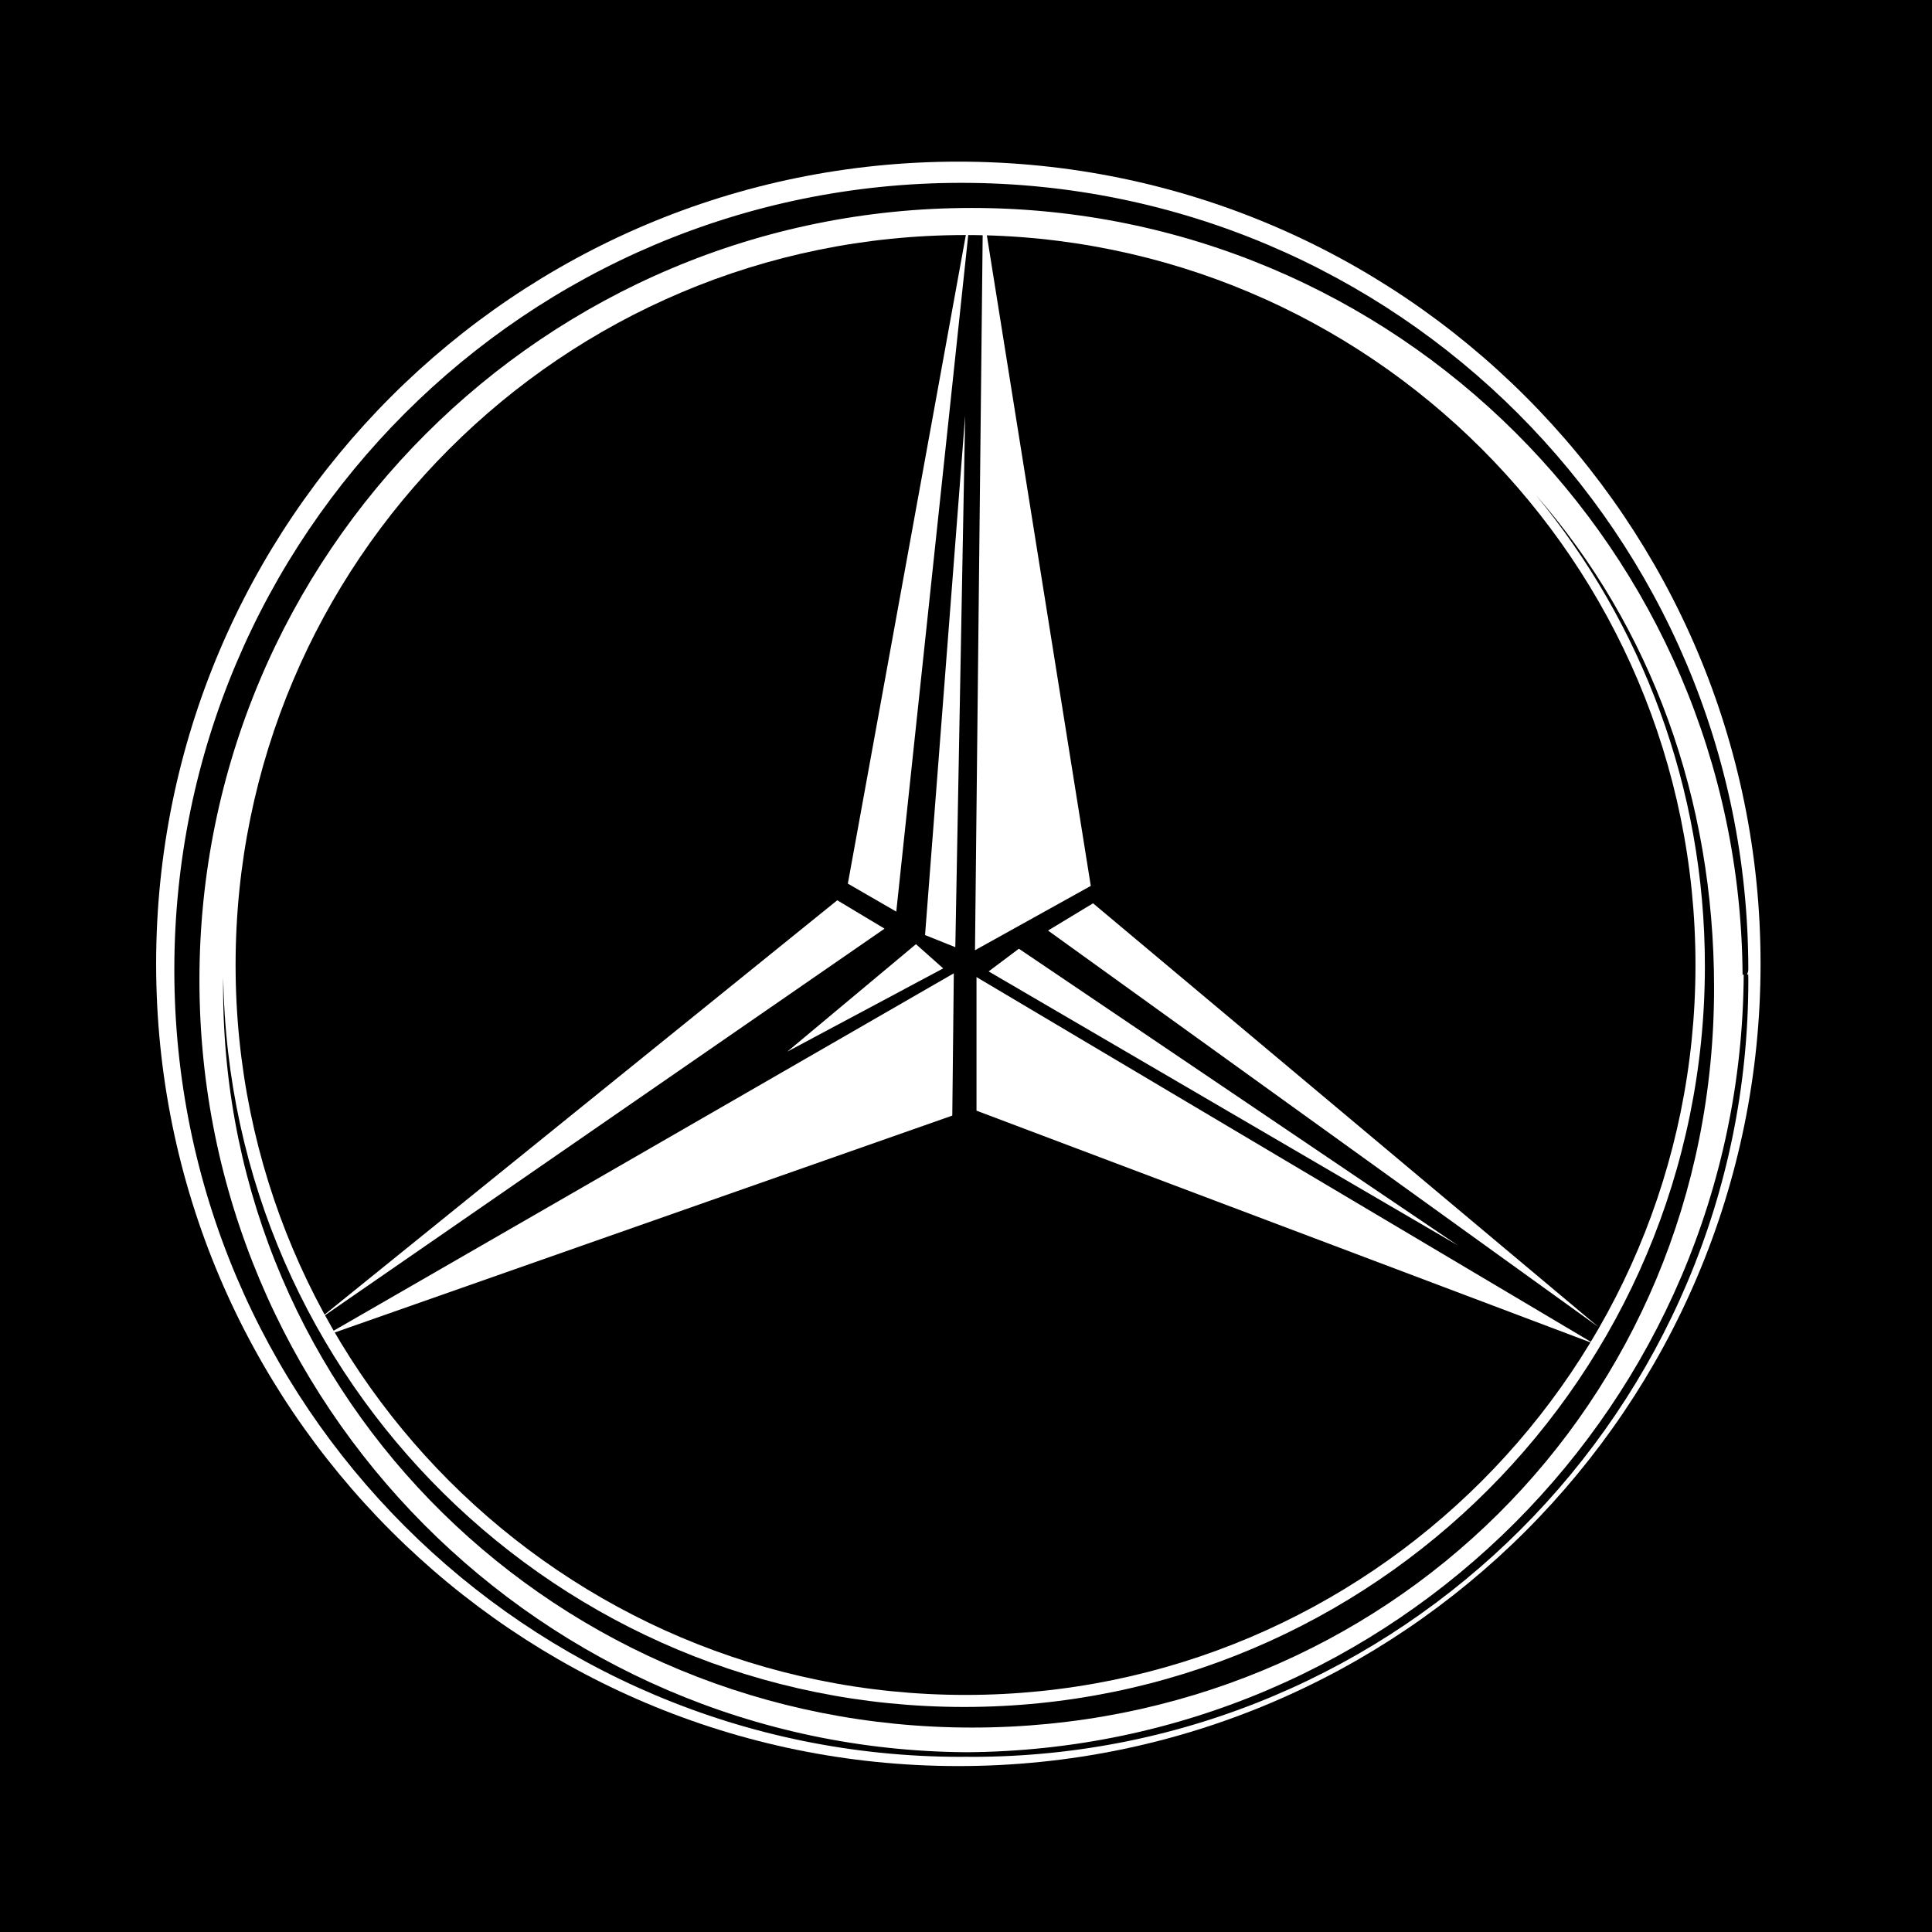
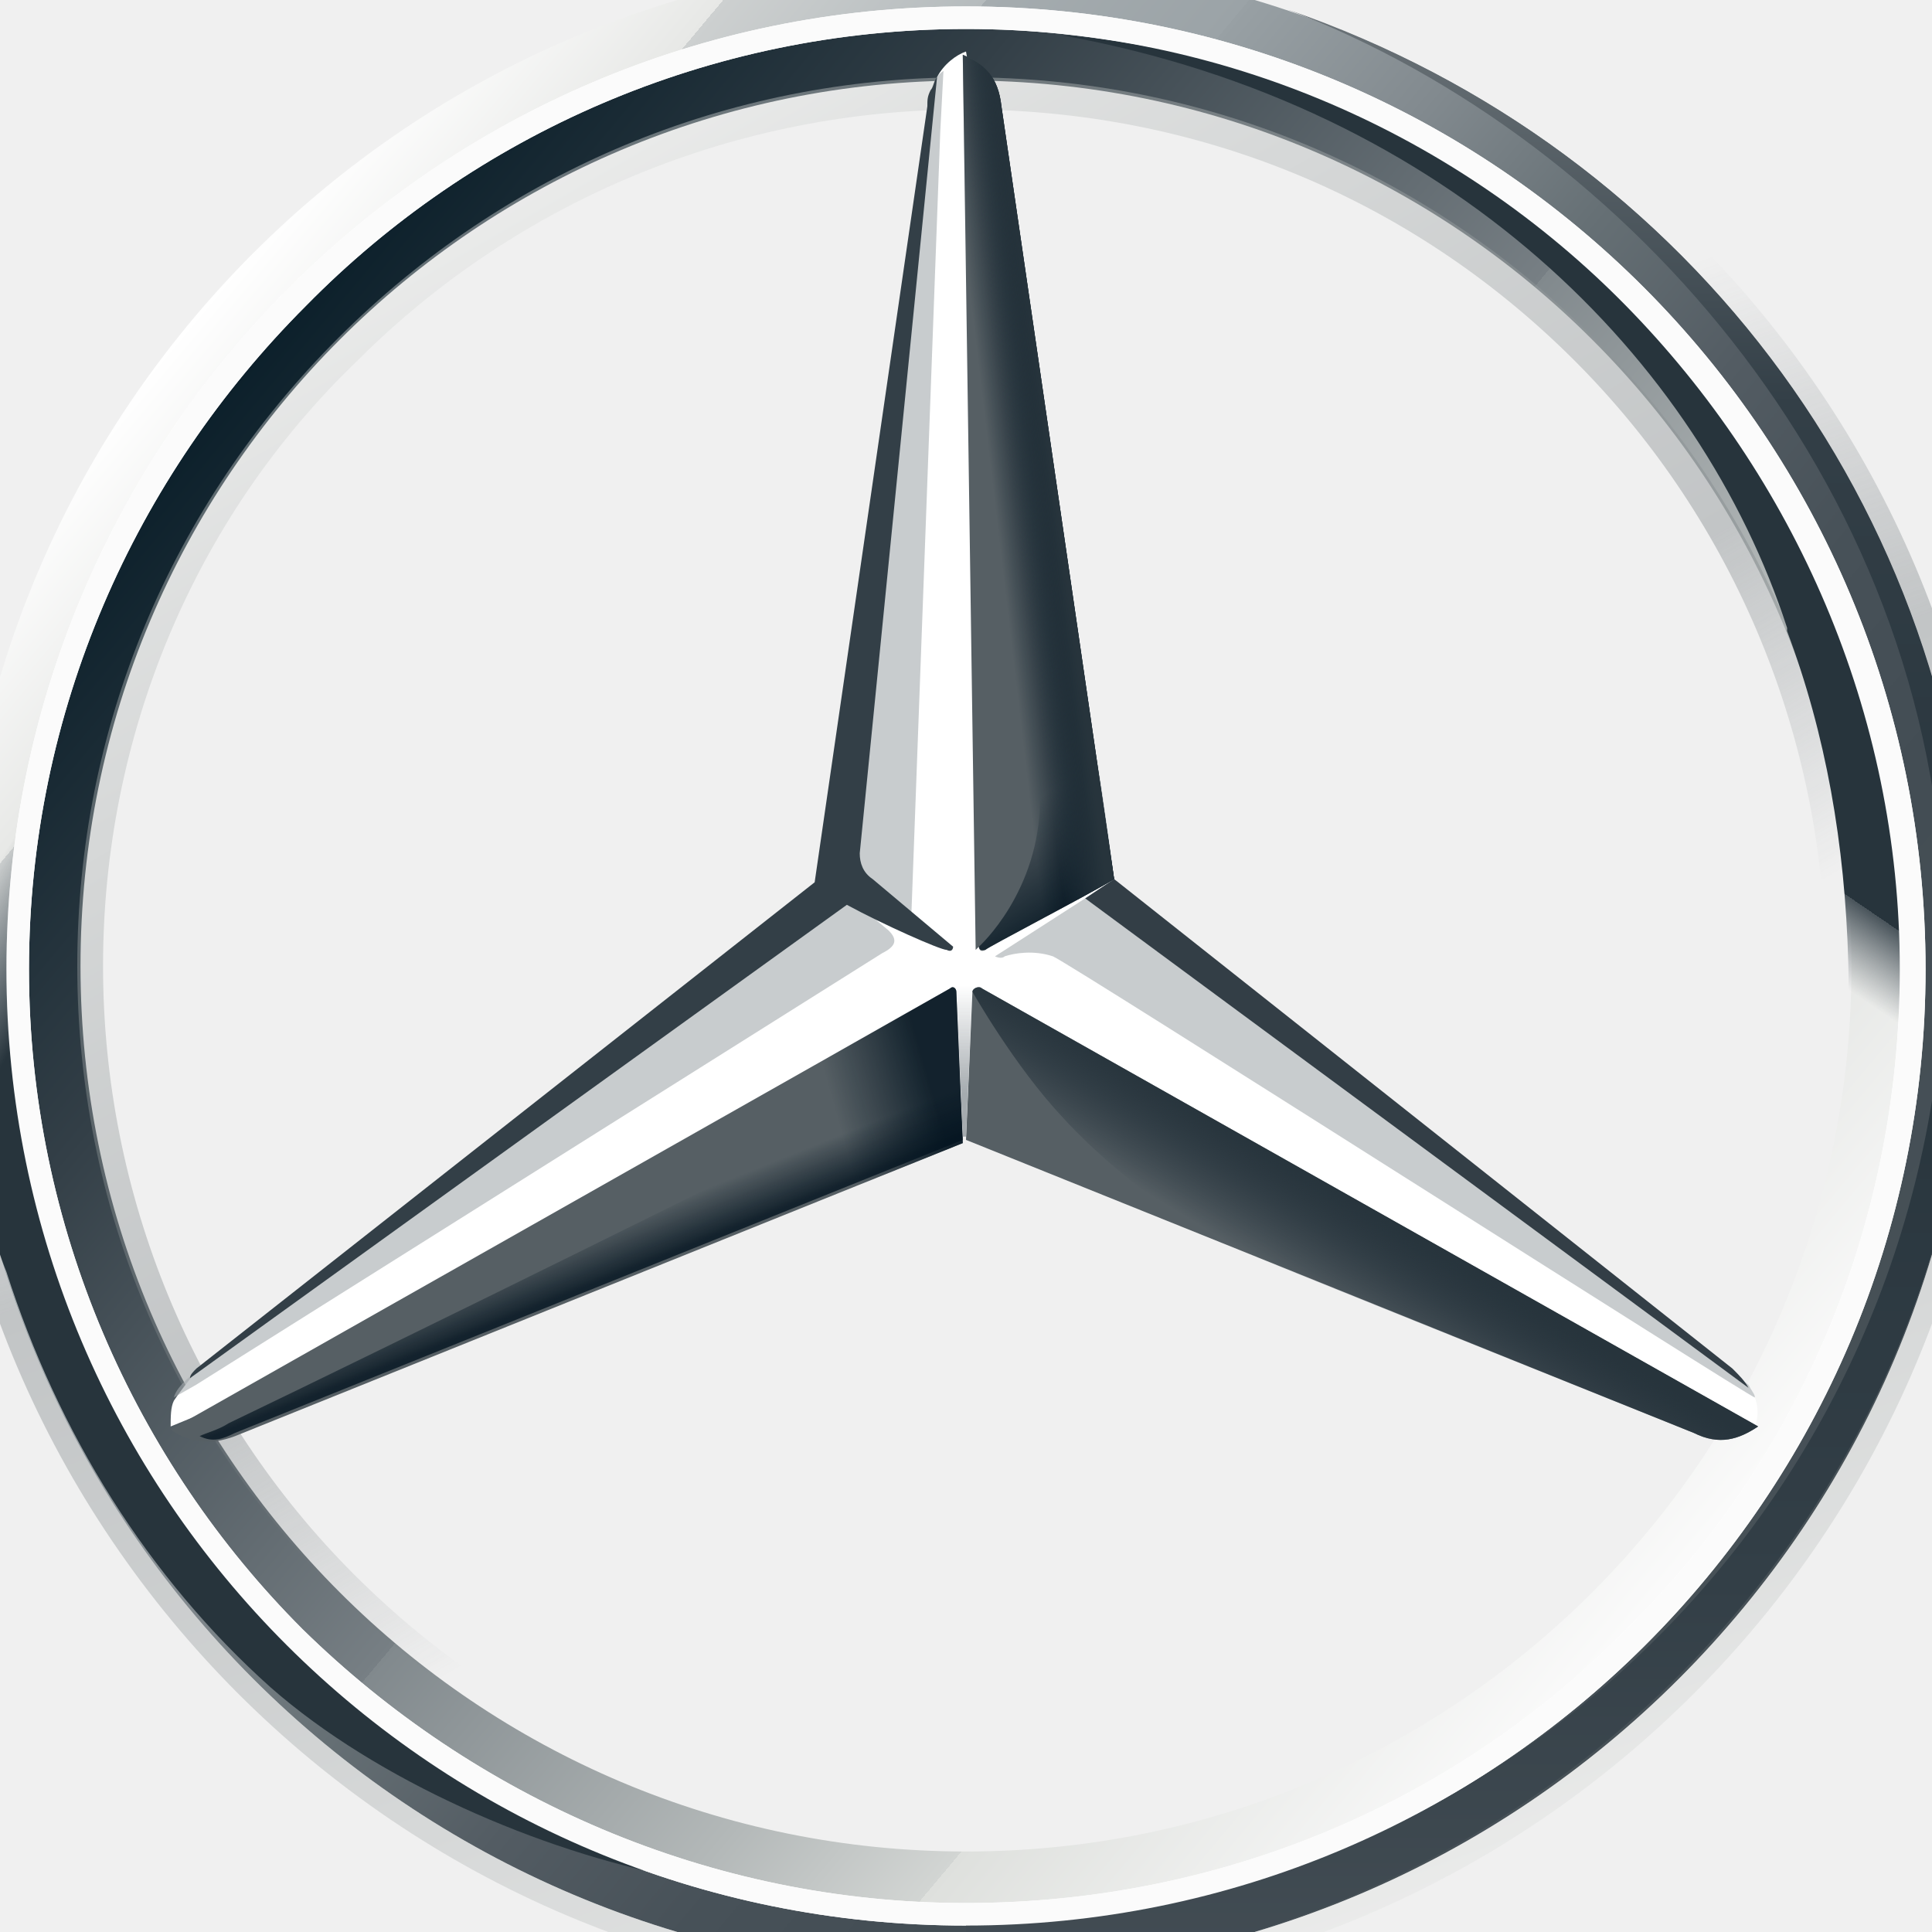
- <svg xmlns="http://www.w3.org/2000/svg" width="2500" height="2500" viewBox="0 0 192.756 192.756">
-   <g fill-rule="evenodd" clip-rule="evenodd">
-     <path d="M0 0h192.756v192.756H0V0z" />
-     <path d="M175.652 96.164c0 44.203-35.834 80.037-80.038 80.037s-80.037-35.834-80.037-80.037c0-44.204 35.833-80.037 80.037-80.037s80.038 35.833 80.038 80.037z" fill="#fff" />
-     <path d="M169.158 96.277c0 40.221-32.605 72.826-72.827 72.826-40.221 0-72.826-32.605-72.826-72.826 0-40.222 32.605-72.827 72.826-72.827 40.222 0 72.827 32.606 72.827 72.827z" />
-     <path fill="#fff" d="M97.275 94.804l11.553-6.418-10.76-67.354-.793 73.772zM95.312 94.502l.982-53.044-4.002 51.836 3.02 1.208zM89.422 90.954L84.59 88.16l12.347-67.866-7.515 70.66zM104.562 92.841l4.493-2.718 50.441 42.285-54.934-39.567zM101.654 94.654l-3.019 2.264 46.816 27.336-43.797-29.6zM97.426 110.812V97.484l61.617 36.584-61.617-23.256zM95.01 111.303l.152-14.196-62.825 36.207 62.673-22.011zM91.386 94.201l2.718 2.416-15.555 8.305 12.837-10.721zM88.252 92.652l-4.719-2.831-51.95 41.984 56.669-39.153z" />
-     <path d="M153.234 49.386c10.535 12.775 16.863 29.148 16.863 47 0 40.824-33.094 73.918-73.918 73.918-40.454 0-73.312-32.498-73.905-72.809-.005.352-.014.703-.014 1.057 0 41.264 33.452 73.807 74.717 73.807 41.264 0 74.036-32.242 74.036-73.807.001-18.828-6.286-36.026-17.779-49.166z" />
-     <path d="M19.671 97.787c0-42.673 34.594-77.266 77.266-77.266 42.491 0 76.852 34.298 77.147 76.719.002-.16.119-.318.119-.479 0-43.239-35.051-78.292-78.292-78.292-43.238 0-78.292 35.053-78.292 78.292 0 43.24 35.053 78.293 78.292 78.293.16 0 .318-.006.478-.008-42.42-.294-76.718-34.769-76.718-77.259zM174.197 97.24c-.256 42.859-34.947 77.551-77.808 77.807.184.002.365.008.548.008 42.674 0 77.268-34.594 77.268-77.268 0-.182-.006-.365-.008-.547z" stroke="#000" stroke-width=".453" stroke-miterlimit="2.613" />
-   </g>
+ <svg xmlns="http://www.w3.org/2000/svg" id="mb-stern_x5F_10" viewBox="2 2 60 60">
+   <style>.st0{fill:url(#outer_1_)}.st1{fill:url(#SVGID_1_)}.st2{opacity:.4;fill:url(#SVGID_2_);enable-background:new}.st3{fill:#fff}.st4{opacity:.4;fill:url(#SVGID_3_);enable-background:new}.st5{fill:#565f64}.st6{fill:url(#SVGID_4_)}.st7{fill:#a4aaae;fill-opacity:.6}.st8{fill:#333e46}.st9{fill:url(#SVGID_5_)}.st10{fill:url(#SVGID_6_);fill-opacity:.8}.st11{opacity:.8;fill:url(#SVGID_7_);enable-background:new}.st12{fill:url(#SVGID_8_)}.st13{fill:url(#SVGID_9_)}.st14{fill:url(#SVGID_10_)}.st15{fill:url(#SVGID_11_)}.st16{fill:url(#SVGID_12_)}.st17{fill:url(#SVGID_13_)}.st18{fill:url(#SVGID_14_)}.st19{fill:#fbfbfb}.st20{fill:#333f47}</style>
+   <linearGradient id="outer_1_" gradientUnits="userSpaceOnUse" x1="7.998" y1="54.102" x2="56.002" y2="13.898" gradientTransform="matrix(1 0 0 -1 0 66)">
+     <stop offset="0" stop-color="#fff" />
+     <stop offset=".1" stop-color="#e7e8e6" />
+     <stop offset=".1" stop-color="#cdd0d0" />
+     <stop offset=".2" stop-color="#b5bbbd" />
+     <stop offset=".2" stop-color="#a5acaf" />
+     <stop offset=".3" stop-color="#9ba3a7" />
+     <stop offset=".3" stop-color="#98a0a4" />
+     <stop offset=".4" stop-color="#828a8f" />
+     <stop offset=".5" stop-color="#667075" />
+     <stop offset=".6" stop-color="#535c63" />
+     <stop offset=".7" stop-color="#475158" />
+     <stop offset=".8" stop-color="#434d54" />
+     <stop offset="1" stop-color="#475157" />
+   </linearGradient>
+   <path id="outer_24_" class="st0" d="M63.3 32c0 17.3-14 31.3-31.3 31.3S.7 49.3.7 32 14.7.7 32 .7s31.3 14 31.3 31.3zM32 2.6C15.7 2.6 2.6 15.7 2.6 32S15.8 61.4 32 61.4c16.3 0 29.4-13.2 29.4-29.4C61.4 15.7 48.3 2.6 32 2.6z" />
+   <linearGradient id="SVGID_1_" gradientUnits="userSpaceOnUse" x1="9.471" y1="52.941" x2="54.471" y2="15.141" gradientTransform="matrix(1 0 0 -1 0 66)">
+     <stop offset="0" stop-color="#0b1f2a" />
+     <stop offset=".2" stop-color="#333f47" />
+     <stop offset=".5" stop-color="#777f84" />
+     <stop offset=".5" stop-color="#81898d" />
+     <stop offset=".7" stop-color="#b3b8b8" />
+     <stop offset=".8" stop-color="#d2d5d3" />
+     <stop offset=".8" stop-color="#dee0dd" />
+     <stop offset="1" stop-color="#fbfbfb" />
+   </linearGradient>
+   <path class="st1" d="M32 2.6C15.7 2.6 2.6 15.7 2.6 32S15.8 61.4 32 61.4c16.3 0 29.4-13.2 29.4-29.4C61.4 15.7 48.3 2.6 32 2.6zm0 56.9C16.8 59.5 4.5 47.2 4.5 32S16.8 4.5 32 4.5 59.5 16.8 59.5 32 47.2 59.5 32 59.5z" />
+   <linearGradient id="SVGID_2_" gradientUnits="userSpaceOnUse" x1="1648.736" y1="-160.944" x2="1670.636" y2="-221.143" gradientTransform="matrix(-1 0 0 1 1691.673 223.007)">
+     <stop offset="0" stop-color="#e1e3e1" />
+     <stop offset=".1" stop-color="#c1c5c4" />
+     <stop offset=".3" stop-color="#9ba1a2" />
+     <stop offset=".5" stop-color="#7d8487" />
+     <stop offset=".7" stop-color="#687074" stop-opacity="0" />
+     <stop offset=".8" stop-color="#5b6469" stop-opacity="0" />
+     <stop offset="1" stop-color="#576065" stop-opacity="0" />
+   </linearGradient>
+   <path class="st2" d="M32 63.3c17.3 0 31.3-14 31.3-31.3S49.3.7 32 .7.7 14.7.7 32s14 31.3 31.3 31.3zM32 0c17.6 0 32 14.4 32 32S49.6 64 32 64 0 49.6 0 32 14.4 0 32 0z" />
+   <path class="st3" d="M2.2 32.1C2.2 15.7 15.5 2.2 32 2.2s29.8 13.4 29.8 29.9c0 16.4-13.3 29.7-29.8 29.7S2.2 48.5 2.2 32.1zm9.3-20.6c-5.3 5.3-8.6 12.6-8.6 20.6 0 8 3.3 15.3 8.5 20.5 5.3 5.2 12.6 8.5 20.6 8.5 8 0 15.3-3.2 20.5-8.5 5.3-5.2 8.5-12.5 8.5-20.5s-3.3-15.3-8.5-20.6C47.3 6.2 40 2.9 32 2.9s-15.3 3.3-20.5 8.6z" />
+   <linearGradient id="SVGID_3_" gradientUnits="userSpaceOnUse" x1="18.201" y1="57.899" x2="45.799" y2="10.101" gradientTransform="matrix(1 0 0 -1 0 66)">
+     <stop offset="0" stop-color="#e1e3e1" />
+     <stop offset=".1" stop-color="#c1c5c4" />
+     <stop offset=".3" stop-color="#9ba1a2" />
+     <stop offset=".5" stop-color="#7d8487" />
+     <stop offset=".7" stop-color="#687074" stop-opacity="0" />
+     <stop offset=".8" stop-color="#5b6469" stop-opacity="0" />
+     <stop offset="1" stop-color="#576065" stop-opacity="0" />
+   </linearGradient>
+   <path class="st4" d="M32 59.6c-7.4 0-14.3-2.9-19.5-8.1S4.4 39.4 4.4 32s2.9-14.3 8.1-19.5S24.6 4.4 32 4.4s14.3 2.9 19.5 8.1 8.1 12.1 8.1 19.5-2.9 14.3-8.1 19.5-12.1 8.1-19.5 8.1zm0-.8c7.1 0 13.9-2.8 18.9-7.8 5.1-5.1 7.8-11.8 7.8-18.9s-2.8-13.9-7.8-18.9C45.8 8.1 39.1 5.4 32 5.4s-13.9 2.8-18.9 7.8C8 18.1 5.2 24.9 5.2 32S8 45.9 13 50.9c5.1 5.1 11.9 7.9 19 7.9z" />
+   <path class="st3" d="M56.3 45c-.5-.4-19.8-15.7-19.8-15.7L32 3.6c-.3.1-.7.4-.9.8l-3.2 25L8 44.7s-.4.5-.6.8c-.1.2-.1.5-.1.8l24.6-10.1 24.6 10.1c.2-.5 0-1-.2-1.3z" />
+   <path class="st5" d="M32.2 32.8l-.2 4.6 22.6 9.1c.8.4 1.4.2 2-.2L32.5 32.7c-.1-.1-.3 0-.3.1z" />
+   <linearGradient id="SVGID_4_" gradientUnits="userSpaceOnUse" x1="44.488" y1="26.607" x2="42.788" y2="23.807" gradientTransform="matrix(1 0 0 -1 0 66)">
+     <stop offset="0" stop-color="#27343c" />
+     <stop offset="1" stop-color="#00111e" stop-opacity="0" />
+   </linearGradient>
+   <path class="st6" d="M32.2 32.8s1.3 2.3 2.8 3.9c2.1 2.3 4.9 3.9 4.9 3.9l14.7 5.9c.8.4 1.4.2 2-.2L32.5 32.7c-.1-.1-.3 0-.3.1z" />
+   <path class="st7" d="M56.5 45.4c0-.1-.1-.2-.2-.4L35.7 29.9l-2.8 1.8s.2.1.3 0c.3-.1.9-.2 1.5 0 .5.2 21.8 13.8 21.8 13.7 0 .1 0 .1 0 0z" />
+   <path class="st8" d="M55.8 44.5L36.6 29.3l-.9.6 20.6 15.2c-.1-.2-.3-.4-.5-.6z" />
+   <path class="st5" d="M32.5 31.3l-.1.1s0 .2.2.1c.1-.1 3-1.6 4-2.2l-3.5-24c-.1-.9-.5-1.3-1.2-1.6l.4 27.8.2-.2z" />
+   <path class="st7" d="M30.8 5.3v1.3l-2.2 22.1c0 .3.1.6.4.8l1.3 1 .9-24.4.1-1.9c-.3.2-.4.6-.5 1.1zM29.6 30.9l-1.2-1L8.1 44.6s-.6.4-.7.8l.7-.4 21.3-13.4c.4-.2.5-.4.2-.7z" />
+   <path class="st5" d="M31.7 32.8c0-.1-.1-.2-.2-.1L7.3 46.4c.6.4 1.2.5 2 .2l22.6-9.1-.2-4.7z" />
+   <linearGradient id="SVGID_5_" gradientUnits="userSpaceOnUse" x1="39.58" y1="36.888" x2="36.78" y2="41.388" gradientTransform="matrix(1 0 0 -1 0 66)">
+     <stop offset=".1" stop-color="#02131f" />
+     <stop offset=".9" stop-color="#02131f" stop-opacity="0" />
+   </linearGradient>
+   <path class="st9" d="M32.4 31.4l.1-.1-.1.1s0 .1.1.1h.1c.1-.1 3-1.6 4-2.2l-.4-2.9-3.1-21.1c0-.4-.1-.7-.3-.9 0 0 1.5 20.2 1.5 22.4 0 2.9-1.9 4.6-1.9 4.6z" />
+   <linearGradient id="SVGID_6_" gradientUnits="userSpaceOnUse" x1="31.982" y1="29.664" x2="27.782" y2="28.464" gradientTransform="matrix(1 0 0 -1 0 66)">
+     <stop offset=".2" stop-color="#02131f" />
+     <stop offset=".9" stop-color="#02131f" stop-opacity="0" />
+   </linearGradient>
+   <path class="st10" d="M31.7 32.8c0-.1-.1-.2-.2-.1L7.3 46.4c.6.4 1.2.5 2 .2l22.6-9.1-.2-4.7z" />
+   <linearGradient id="SVGID_7_" gradientUnits="userSpaceOnUse" x1="20.791" y1="24.096" x2="20.191" y2="25.596" gradientTransform="matrix(1 0 0 -1 0 66)">
+     <stop offset="0" stop-color="#02131f" />
+     <stop offset=".1" stop-color="#02131f" />
+     <stop offset="1" stop-color="#02131f" stop-opacity="0" />
+   </linearGradient>
+   <path class="st11" d="M9.3 46.5l22.6-9.1-.2-4.4c-.4 1.2-1.1 2.5-3 3.5-1.4.8-14.8 7.4-19.6 9.7-.3.2-.7.3-.9.4.4.2.7.1 1.1-.1z" />
+   <linearGradient id="SVGID_8_" gradientUnits="userSpaceOnUse" x1="35.602" y1="48.786" x2="32.202" y2="48.386" gradientTransform="matrix(1 0 0 -1 0 66)">
+     <stop offset=".3" stop-color="#02131f" />
+     <stop offset=".3" stop-color="#02131f" />
+     <stop offset=".8" stop-color="#02131f" stop-opacity="0" />
+   </linearGradient>
+   <path class="st12" d="M32.5 31.3l-.1.1s0 .2.2.1c.1-.1 3-1.6 4-2.2l-3.5-24c-.1-.9-.5-1.3-1.2-1.6l.4 27.8.2-.2z" />
+   <linearGradient id="SVGID_9_" gradientUnits="userSpaceOnUse" x1="35.708" y1="48.843" x2="33.407" y2="48.543" gradientTransform="matrix(1 0 0 -1 0 66)">
+     <stop offset=".4" stop-color="#27343c" />
+     <stop offset="1" stop-color="#3b474e" stop-opacity="0" />
+   </linearGradient>
+   <path class="st13" d="M32.5 31.3l-.1.1s0 .2.2.1c.1-.1 3-1.6 4-2.2l-3.5-24c-.1-.9-.5-1.3-1.2-1.6l.4 27.8.2-.2z" />
+   <linearGradient id="SVGID_10_" gradientUnits="userSpaceOnUse" x1="-.36" y1="33.169" x2="27.54" y2="17.069" gradientTransform="matrix(1 0 0 -1 0 66)">
+     <stop offset="0" stop-color="#24303a" stop-opacity="0" />
+     <stop offset="0" stop-color="#25323b" stop-opacity="0" />
+     <stop offset=".1" stop-color="#27343c" />
+   </linearGradient>
+   <path class="st14" d="M5.1 44.4C4.4 42.8.4 35 4.8 20H3.1c-.9 3-1.6 4.8-2 7.5 0 0-.2 1-.3 2.1S.7 31.3.7 32c0 6 1.5 9.5 1.5 9.5 1.6 5 4.4 9.5 8.2 12.9 3.3 2.9 8.4 5.1 12.6 5.9-.7-.1-12.7-5.2-17.9-15.9z" />
+   <linearGradient id="SVGID_11_" gradientUnits="userSpaceOnUse" x1="31.95" y1="28.6" x2="31.95" y2="33.4" gradientTransform="matrix(1 0 0 -1 0 66)">
+     <stop offset=".3" stop-color="#a5abaf" />
+     <stop offset="1" stop-color="#a5abaf" stop-opacity="0" />
+   </linearGradient>
+   <path class="st15" d="M32.4 32.6h-.9c.1 0 .2 0 .2.1l.2 4.6h.1l.2-4.6c0-.1.1-.2.2-.1z" />
+   <linearGradient id="SVGID_12_" gradientUnits="userSpaceOnUse" x1="47.65" y1="63.7" x2="47.65" y2="2.7" gradientTransform="matrix(1 0 0 -1 0 66)">
+     <stop offset="0" stop-color="#dee0dd" />
+     <stop offset="0" stop-color="#c5c9c7" />
+     <stop offset="0" stop-color="#9ea4a5" />
+     <stop offset="0" stop-color="#82898c" />
+     <stop offset="0" stop-color="#71797d" />
+     <stop offset="0" stop-color="#6b7378" />
+     <stop offset=".2" stop-color="#333f47" />
+     <stop offset=".5" stop-color="#27343c" />
+     <stop offset=".8" stop-color="#333f47" />
+     <stop offset="1" stop-color="#434d54" />
+   </linearGradient>
+   <path class="st16" d="M42 2.3c10.5 4 20.4 15 20.4 28.9C62.4 48 49 61.7 32 61.7v1.6c17 0 31.3-14 31.3-31.3 0-13.8-8.8-25.4-21.3-29.7z" />
+   <linearGradient id="SVGID_13_" gradientUnits="userSpaceOnUse" x1="32" y1="65.3" x2="32.3" y2="65.3" gradientTransform="matrix(1 0 0 -1 0 66)">
+     <stop offset="0" stop-color="#dee0dd" />
+     <stop offset="0" stop-color="#c5c9c7" />
+     <stop offset="0" stop-color="#9ea4a5" />
+     <stop offset="0" stop-color="#82898c" />
+     <stop offset="0" stop-color="#71797d" />
+     <stop offset="0" stop-color="#6b7378" />
+     <stop offset=".2" stop-color="#333f47" />
+     <stop offset=".5" stop-color="#27343c" />
+     <stop offset=".8" stop-color="#333f47" />
+     <stop offset="1" stop-color="#434d54" />
+   </linearGradient>
+   <path class="st17" d="M32.3.7H32h.3z" />
+   <linearGradient id="SVGID_14_" gradientUnits="userSpaceOnUse" x1="57.289" y1="57.907" x2="43.789" y2="38.107" gradientTransform="matrix(1 0 0 -1 0 66)">
+     <stop offset=".7" stop-color="#27343c" />
+     <stop offset=".7" stop-color="#2b373f" />
+     <stop offset=".7" stop-color="#36424a" />
+     <stop offset=".7" stop-color="#49545b" />
+     <stop offset=".8" stop-color="#646d73" stop-opacity="0" />
+     <stop offset=".8" stop-color="#868d92" stop-opacity="0" />
+     <stop offset=".8" stop-color="#b0b5b8" stop-opacity="0" />
+     <stop offset=".8" stop-color="#e1e3e4" stop-opacity="0" />
+     <stop offset=".8" stop-color="#fff" stop-opacity="0" />
+   </linearGradient>
+   <path class="st18" d="M58.8 20.2C51.8 4.1 36 3.2 35.1 3.1H35c12.1 2.2 19.8 10.1 22.5 18.4v.1c1.2 3.2 1.8 6.6 1.9 10.3.1 3.5-.7 7.4-2.2 11-.1.5-.2 1.1-.3 1.1h1.6c4.8-9 2.7-18.1.3-23.8z" />
+   <path class="st19" d="M2.2 32.1C2.2 15.7 15.5 2.2 32 2.2s29.8 13.4 29.8 29.9c0 16.4-13.3 29.7-29.8 29.7S2.2 48.5 2.2 32.1zm9.3-20.6c-5.3 5.3-8.6 12.6-8.6 20.6 0 8 3.3 15.3 8.5 20.5 5.3 5.2 12.6 8.5 20.6 8.5 8 0 15.3-3.2 20.5-8.5 5.3-5.2 8.5-12.5 8.5-20.5s-3.3-15.3-8.5-20.6C47.3 6.2 40 2.9 32 2.9s-15.3 3.3-20.5 8.6z" />
+   <path class="st20" d="M7.9 44.8l20.4-14.7c1.1.6 2.9 1.4 3.1 1.4.2.1.2-.1.2-.1l-2.5-2.1c-.3-.2-.4-.5-.4-.8l2.4-24.1c-.1.1-.1.3-.2.4-.1.2-.1.3-.1.5l-3.5 24.1L8.1 44.5c-.1.1-.2.2-.2.3z" />
</svg>
